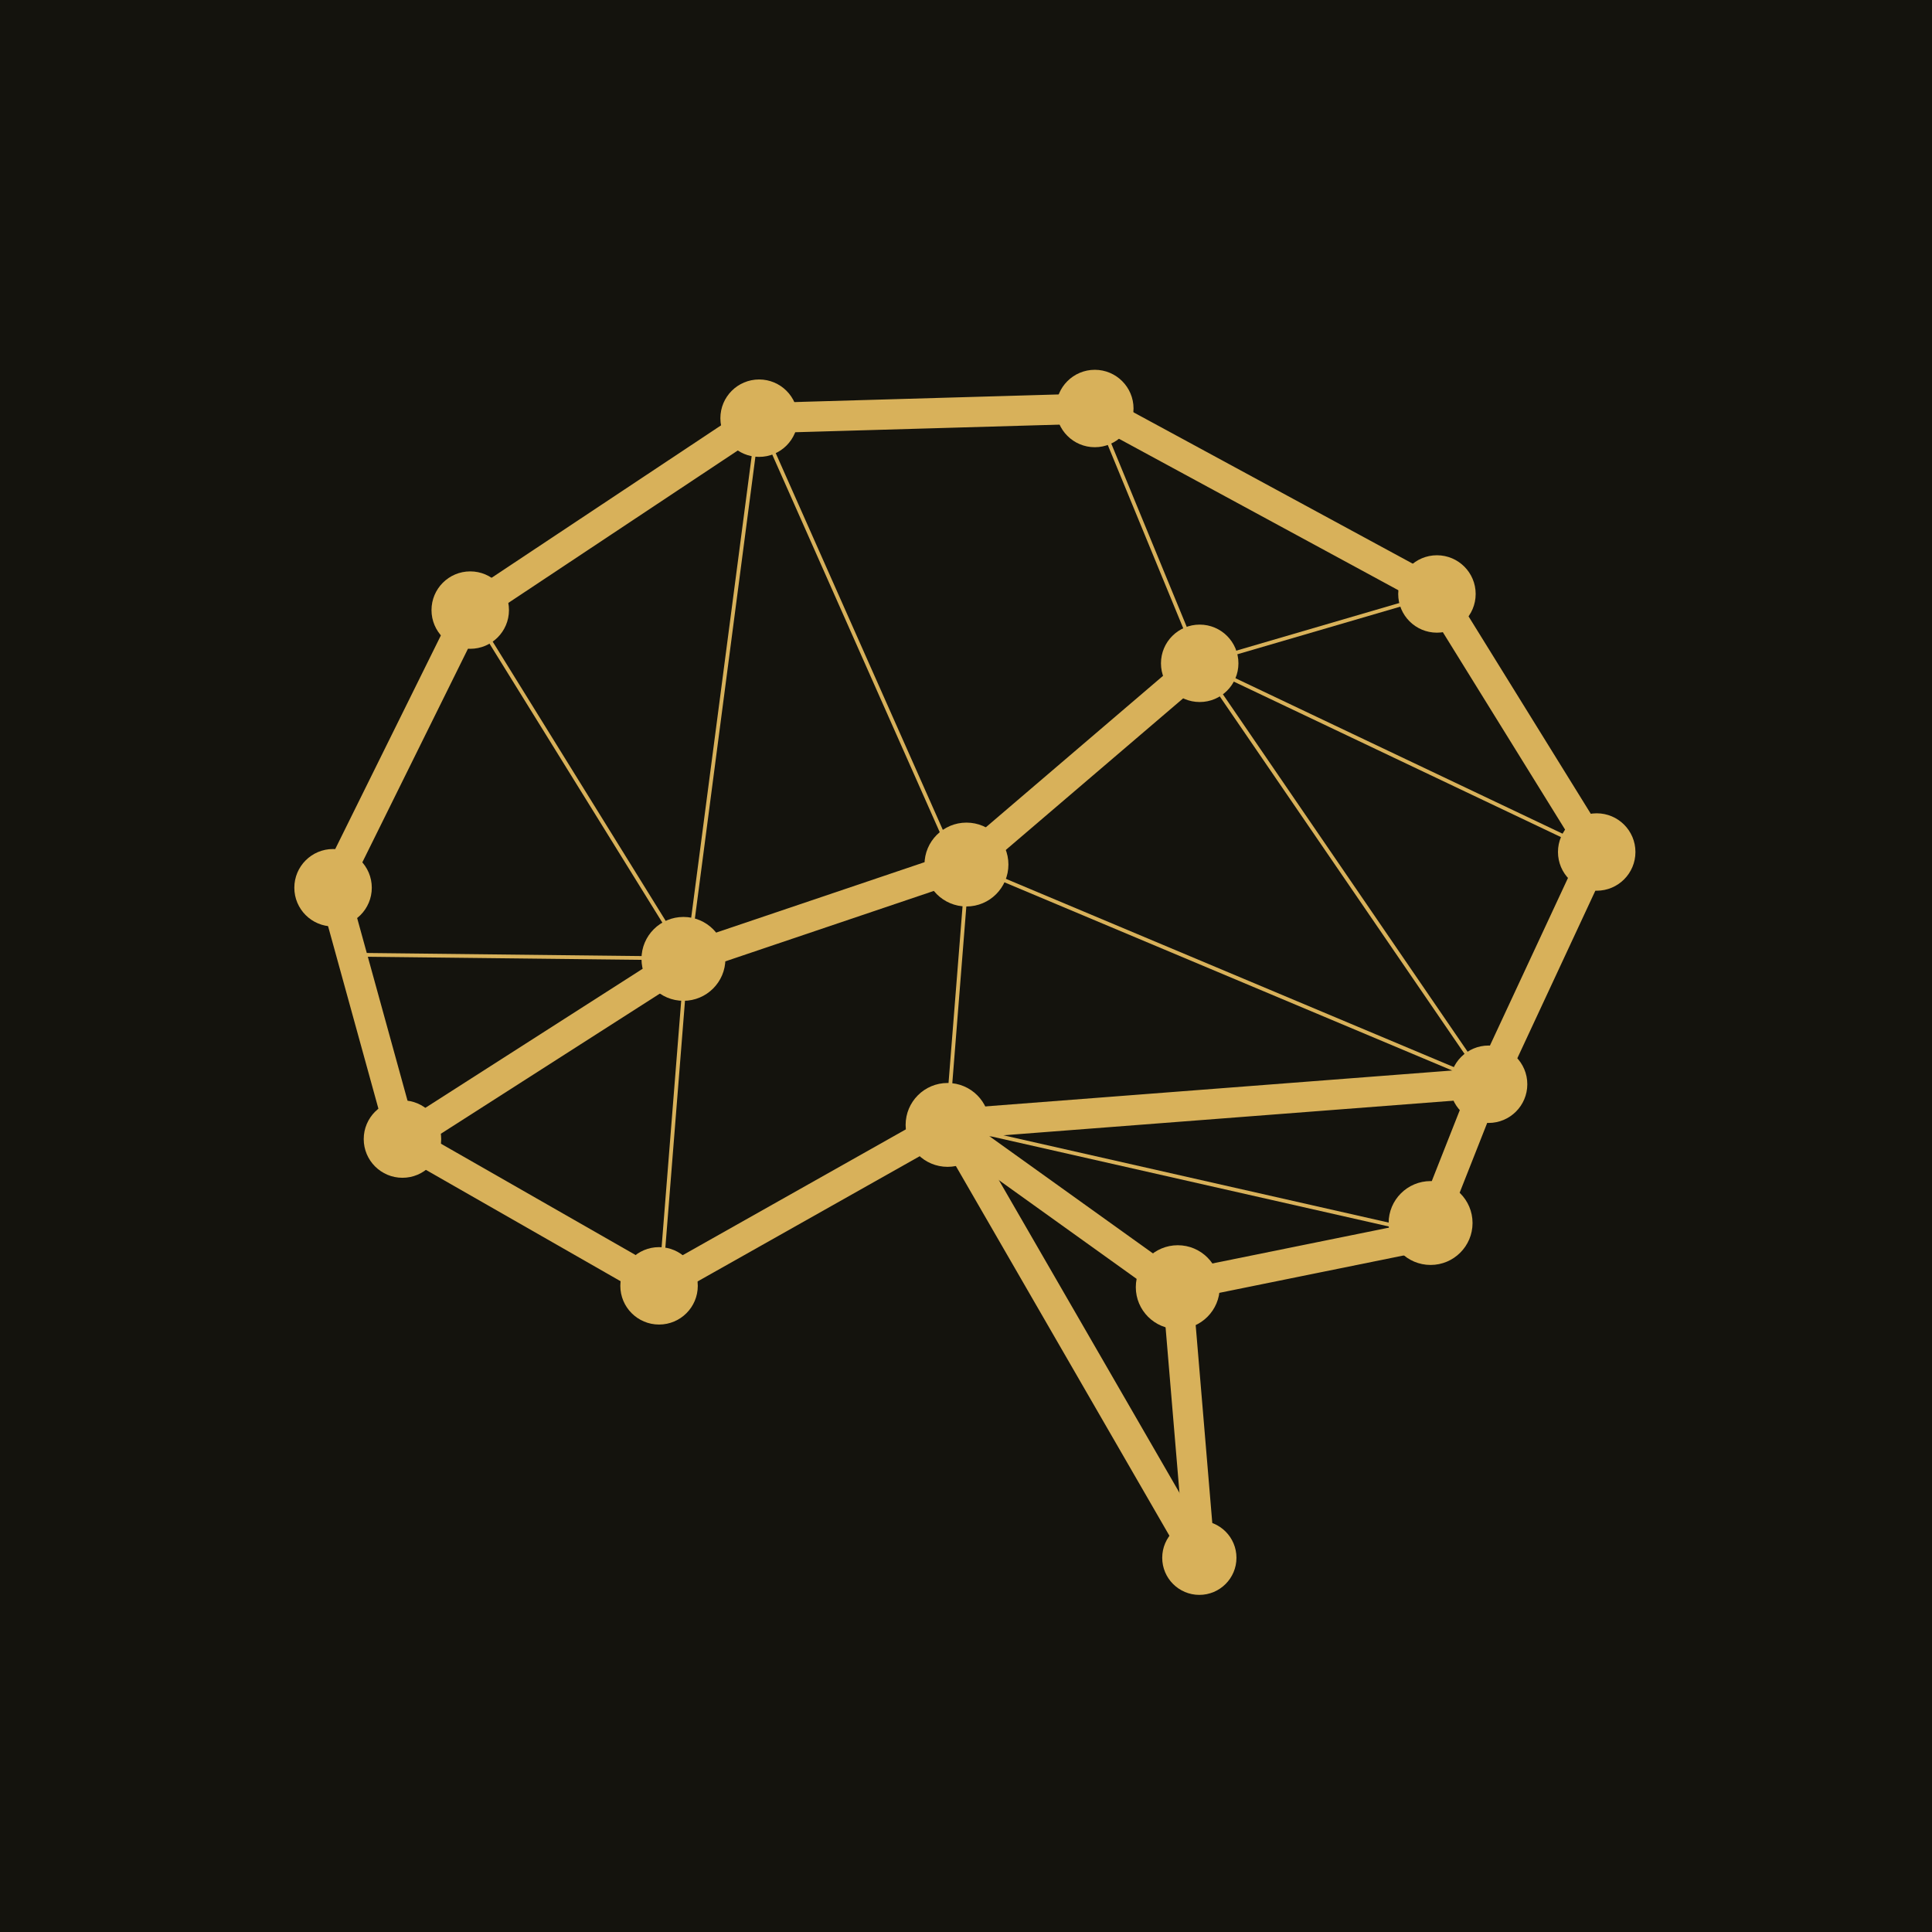
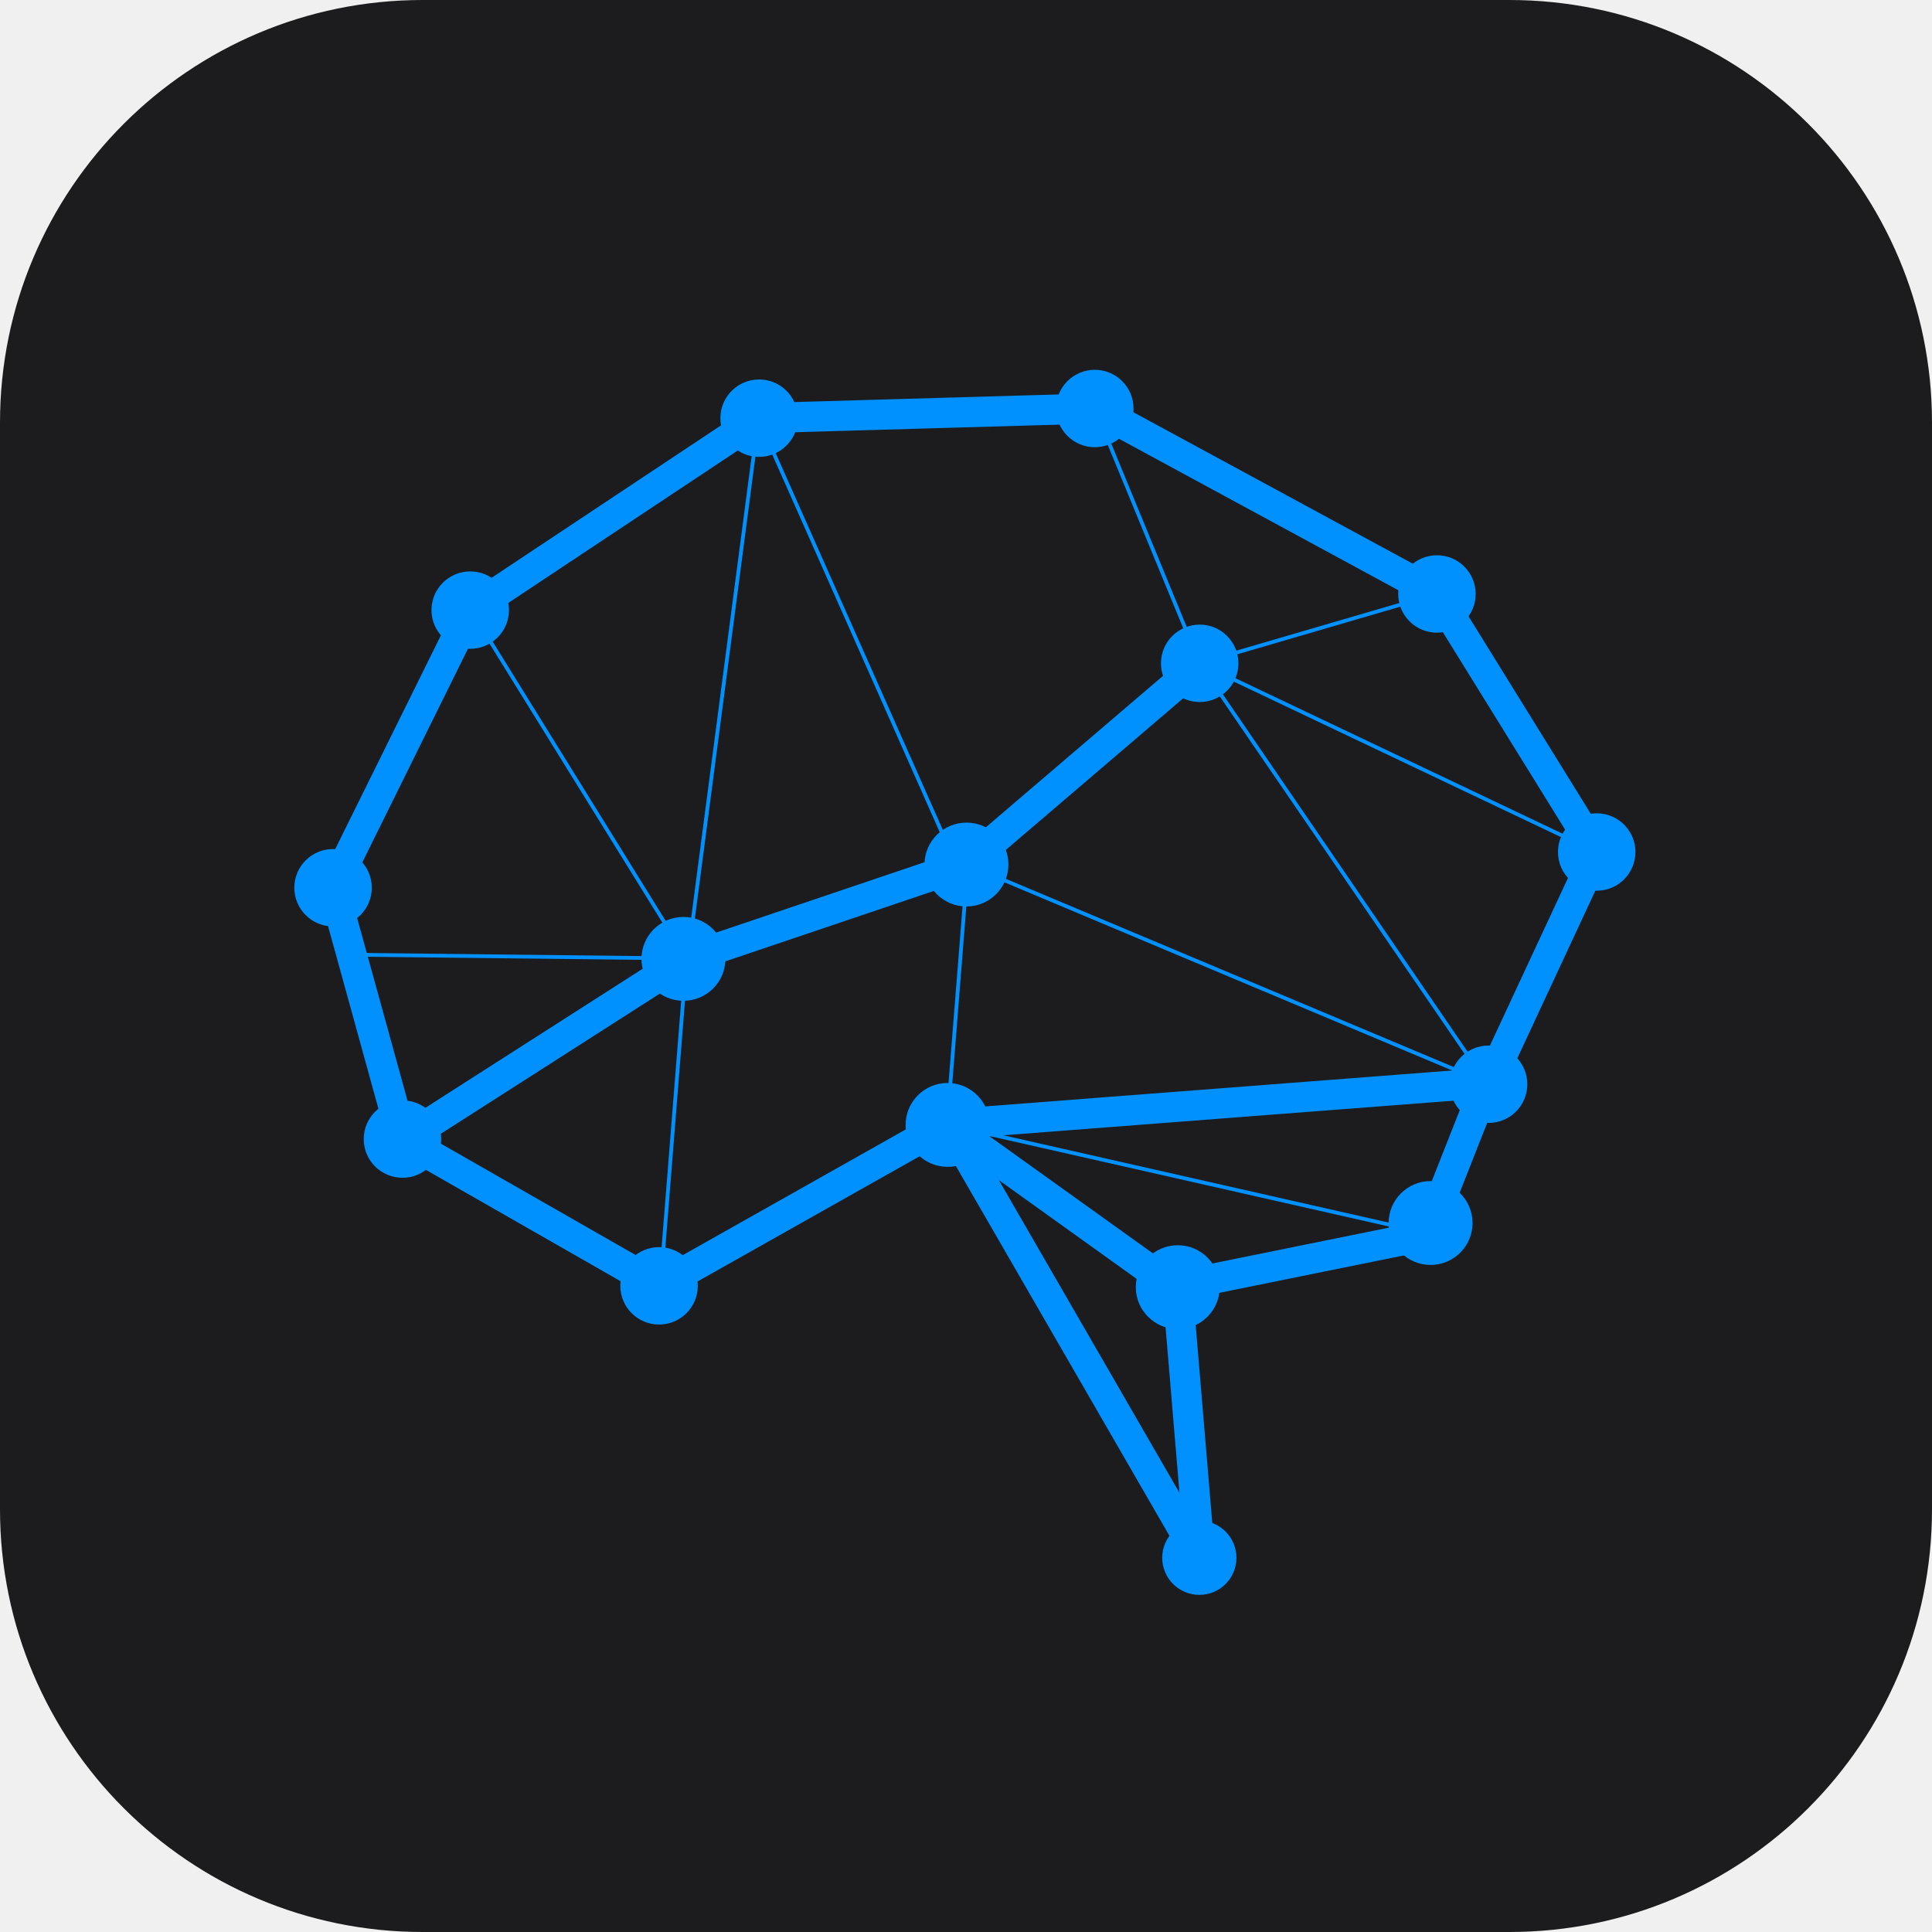
<svg xmlns="http://www.w3.org/2000/svg" width="512" height="512" viewBox="0 0 512 512" fill="none">
  <g clip-path="url(#clip0_17_6)">
-     <path d="M512 0H0V512H512V0Z" fill="#14130D" />
-     <path d="M201.174 110.822L290.133 108.257" stroke="#D8B15A" stroke-width="8" stroke-linecap="round" />
-     <path d="M201.174 110.822L124.618 161.682" stroke="#D8B15A" stroke-width="8" stroke-linecap="round" />
-     <path d="M201 111L182 256" stroke="#D8B15A" stroke-linecap="round" />
-     <path d="M318 176L256 229" stroke="#D8B15A" stroke-width="8" stroke-linecap="round" />
-     <path d="M201 111L256 235" stroke="#D8B15A" stroke-linecap="round" />
-     <path d="M251 298L256 235" stroke="#D8B15A" stroke-linecap="round" />
-     <path d="M125 162L182 254" stroke="#D8B15A" stroke-linecap="round" />
-     <path d="M93 253L182 254" stroke="#D8B15A" stroke-linecap="round" />
-     <path d="M182 253L175 341" stroke="#D8B15A" stroke-linecap="round" />
-     <path d="M290.133 108.257L380.802 157.408" stroke="#D8B15A" stroke-width="8" stroke-linecap="round" />
-     <path d="M290.133 108.257L317.932 175.786" stroke="#D8B15A" stroke-linecap="round" />
-     <path d="M124.618 161.682L88.264 235.194" stroke="#D8B15A" stroke-width="8" stroke-linecap="round" />
-     <path d="M380.802 157.408L317.932 175.786" stroke="#D8B15A" stroke-linecap="round" />
-     <path d="M380.802 157.408L423.144 225.791" stroke="#D8B15A" stroke-width="8" stroke-linecap="round" />
-     <path d="M318 176L394 287" stroke="#D8B15A" stroke-linecap="round" />
-     <path d="M256 229L394 287" stroke="#D8B15A" stroke-linecap="round" />
-     <path d="M379 327L251 298" stroke="#D8B15A" stroke-linecap="round" />
-     <path d="M317.932 175.786L423.143 225.791" stroke="#D8B15A" stroke-linecap="round" />
-     <path d="M88.264 235.194L106.655 301.867" stroke="#D8B15A" stroke-width="8" stroke-linecap="round" />
-     <path d="M423.144 225.791L394.488 287.336" stroke="#D8B15A" stroke-width="8" stroke-linecap="round" />
-     <path d="M182 254L107 302" stroke="#D8B15A" stroke-width="8" stroke-linecap="round" />
-     <path d="M256 229L182 254" stroke="#D8B15A" stroke-width="8" stroke-linecap="round" />
-     <path d="M394 287L251 298" stroke="#D8B15A" stroke-width="8" stroke-linecap="round" />
-     <path d="M394 287L379 325" stroke="#D8B15A" stroke-width="8" stroke-linecap="round" />
-     <path d="M106.655 301.867L174.657 340.76" stroke="#D8B15A" stroke-width="8" stroke-linecap="round" />
-     <path d="M250.5 298L174.657 340.76" stroke="#D8B15A" stroke-width="8" stroke-linecap="round" />
-     <path d="M251 298L311 341" stroke="#D8B15A" stroke-width="8" stroke-linecap="round" />
-     <path d="M251 297L318 413" stroke="#D8B15A" stroke-width="8" stroke-linecap="round" />
-     <path d="M312 341L318 412.5" stroke="#D8B15A" stroke-width="8" stroke-linecap="round" />
-     <path d="M311 341L380 327" stroke="#D8B15A" stroke-width="8" stroke-linecap="round" />
-     <path d="M201.174 121.079C206.843 121.079 211.438 116.487 211.438 110.822C211.438 105.157 206.843 100.564 201.174 100.564C195.505 100.564 190.909 105.157 190.909 110.822C190.909 116.487 195.505 121.079 201.174 121.079Z" fill="#D8B15A" />
-     <path d="M290.133 118.515C295.802 118.515 300.397 113.923 300.397 108.257C300.397 102.592 295.802 98 290.133 98C284.464 98 279.868 102.592 279.868 108.257C279.868 113.923 284.464 118.515 290.133 118.515Z" fill="#D8B15A" />
-     <path d="M124.618 171.939C130.287 171.939 134.882 167.347 134.882 161.682C134.882 156.017 130.287 151.424 124.618 151.424C118.949 151.424 114.353 156.017 114.353 161.682C114.353 167.347 118.949 171.939 124.618 171.939Z" fill="#D8B15A" />
-     <path d="M380.802 167.665C386.471 167.665 391.067 163.073 391.067 157.408C391.067 151.743 386.471 147.15 380.802 147.15C375.134 147.15 370.538 151.743 370.538 157.408C370.538 163.073 375.134 167.665 380.802 167.665Z" fill="#D8B15A" />
-     <path d="M317.932 186.043C323.601 186.043 328.197 181.451 328.197 175.786C328.197 170.121 323.601 165.528 317.932 165.528C312.264 165.528 307.668 170.121 307.668 175.786C307.668 181.451 312.264 186.043 317.932 186.043Z" fill="#D8B15A" />
-     <path d="M88.264 245.515C93.933 245.515 98.529 240.923 98.529 235.257C98.529 229.592 93.933 225 88.264 225C82.596 225 78 229.592 78 235.257C78 240.923 82.596 245.515 88.264 245.515Z" fill="#D8B15A" />
-     <path d="M423.144 236.048C428.812 236.048 433.408 231.456 433.408 225.791C433.408 220.126 428.812 215.534 423.144 215.534C417.475 215.534 412.879 220.126 412.879 225.791C412.879 231.456 417.475 236.048 423.144 236.048Z" fill="#D8B15A" />
-     <path d="M181.12 265.225C187.261 265.225 192.24 260.249 192.24 254.112C192.24 247.975 187.261 243 181.12 243C174.979 243 170 247.975 170 254.112C170 260.249 174.979 265.225 181.12 265.225Z" fill="#D8B15A" />
-     <path d="M256.12 240.225C262.261 240.225 267.24 235.249 267.24 229.112C267.24 222.975 262.261 218 256.12 218C249.979 218 245 222.975 245 229.112C245 235.249 249.979 240.225 256.12 240.225Z" fill="#D8B15A" />
-     <path d="M394.488 297.593C400.157 297.593 404.753 293.001 404.753 287.336C404.753 281.671 400.157 277.078 394.488 277.078C388.82 277.078 384.224 281.671 384.224 287.336C384.224 293.001 388.82 297.593 394.488 297.593Z" fill="#D8B15A" />
-     <path d="M106.655 312.125C112.324 312.125 116.92 307.532 116.92 301.867C116.92 296.202 112.324 291.61 106.655 291.61C100.986 291.61 96.391 296.202 96.391 301.867C96.391 307.532 100.986 312.125 106.655 312.125Z" fill="#D8B15A" />
-     <path d="M251.12 309.225C257.261 309.225 262.24 304.249 262.24 298.112C262.24 291.975 257.261 287 251.12 287C244.979 287 240 291.975 240 298.112C240 304.249 244.979 309.225 251.12 309.225Z" fill="#D8B15A" />
-     <path d="M174.657 351.018C180.326 351.018 184.922 346.425 184.922 340.76C184.922 335.095 180.326 330.503 174.657 330.503C168.988 330.503 164.393 335.095 164.393 340.76C164.393 346.425 168.988 351.018 174.657 351.018Z" fill="#D8B15A" />
-     <path d="M312.12 352.225C318.261 352.225 323.24 347.249 323.24 341.112C323.24 334.975 318.261 330 312.12 330C305.979 330 301 334.975 301 341.112C301 347.249 305.979 352.225 312.12 352.225Z" fill="#D8B15A" />
-     <path d="M379.12 335.225C385.261 335.225 390.24 330.249 390.24 324.112C390.24 317.975 385.261 313 379.12 313C372.979 313 368 317.975 368 324.112C368 330.249 372.979 335.225 379.12 335.225Z" fill="#D8B15A" />
-     <path d="M317.837 422.66C323.27 422.66 327.674 418.259 327.674 412.83C327.674 407.401 323.27 403 317.837 403C312.404 403 308 407.401 308 412.83C308 418.259 312.404 422.66 317.837 422.66Z" fill="#D8B15A" />
+     <rect width="512" height="512" rx="112" fill="#1c1c1e" />
+     <path d="M201.174 110.822L290.133 108.257" stroke="#0091ff" stroke-width="8" stroke-linecap="round" />
+     <path d="M201.174 110.822L124.618 161.682" stroke="#0091ff" stroke-width="8" stroke-linecap="round" />
+     <path d="M201 111L182 256" stroke="#0091ff" stroke-linecap="round" />
+     <path d="M318 176L256 229" stroke="#0091ff" stroke-width="8" stroke-linecap="round" />
+     <path d="M201 111L256 235" stroke="#0091ff" stroke-linecap="round" />
+     <path d="M251 298L256 235" stroke="#0091ff" stroke-linecap="round" />
+     <path d="M125 162L182 254" stroke="#0091ff" stroke-linecap="round" />
+     <path d="M93 253L182 254" stroke="#0091ff" stroke-linecap="round" />
+     <path d="M182 253L175 341" stroke="#0091ff" stroke-linecap="round" />
+     <path d="M290.133 108.257L380.802 157.408" stroke="#0091ff" stroke-width="8" stroke-linecap="round" />
+     <path d="M290.133 108.257L317.932 175.786" stroke="#0091ff" stroke-linecap="round" />
+     <path d="M124.618 161.682L88.264 235.194" stroke="#0091ff" stroke-width="8" stroke-linecap="round" />
+     <path d="M380.802 157.408L317.932 175.786" stroke="#0091ff" stroke-linecap="round" />
+     <path d="M380.802 157.408L423.144 225.791" stroke="#0091ff" stroke-width="8" stroke-linecap="round" />
+     <path d="M318 176L394 287" stroke="#0091ff" stroke-linecap="round" />
+     <path d="M256 229L394 287" stroke="#0091ff" stroke-linecap="round" />
+     <path d="M379 327L251 298" stroke="#0091ff" stroke-linecap="round" />
+     <path d="M317.932 175.786L423.143 225.791" stroke="#0091ff" stroke-linecap="round" />
+     <path d="M88.264 235.194L106.655 301.867" stroke="#0091ff" stroke-width="8" stroke-linecap="round" />
+     <path d="M423.144 225.791L394.488 287.336" stroke="#0091ff" stroke-width="8" stroke-linecap="round" />
+     <path d="M182 254L107 302" stroke="#0091ff" stroke-width="8" stroke-linecap="round" />
+     <path d="M256 229L182 254" stroke="#0091ff" stroke-width="8" stroke-linecap="round" />
+     <path d="M394 287L251 298" stroke="#0091ff" stroke-width="8" stroke-linecap="round" />
+     <path d="M394 287L379 325" stroke="#0091ff" stroke-width="8" stroke-linecap="round" />
+     <path d="M106.655 301.867L174.657 340.76" stroke="#0091ff" stroke-width="8" stroke-linecap="round" />
+     <path d="M250.5 298L174.657 340.76" stroke="#0091ff" stroke-width="8" stroke-linecap="round" />
+     <path d="M251 298L311 341" stroke="#0091ff" stroke-width="8" stroke-linecap="round" />
+     <path d="M251 297L318 413" stroke="#0091ff" stroke-width="8" stroke-linecap="round" />
+     <path d="M312 341L318 412.5" stroke="#0091ff" stroke-width="8" stroke-linecap="round" />
+     <path d="M311 341L380 327" stroke="#0091ff" stroke-width="8" stroke-linecap="round" />
+     <path d="M201.174 121.079C206.843 121.079 211.438 116.487 211.438 110.822C211.438 105.157 206.843 100.564 201.174 100.564C195.505 100.564 190.909 105.157 190.909 110.822C190.909 116.487 195.505 121.079 201.174 121.079Z" fill="#0091ff" />
+     <path d="M290.133 118.515C295.802 118.515 300.397 113.923 300.397 108.257C300.397 102.592 295.802 98 290.133 98C284.464 98 279.868 102.592 279.868 108.257C279.868 113.923 284.464 118.515 290.133 118.515Z" fill="#0091ff" />
+     <path d="M124.618 171.939C130.287 171.939 134.882 167.347 134.882 161.682C134.882 156.017 130.287 151.424 124.618 151.424C118.949 151.424 114.353 156.017 114.353 161.682C114.353 167.347 118.949 171.939 124.618 171.939Z" fill="#0091ff" />
+     <path d="M380.802 167.665C386.471 167.665 391.067 163.073 391.067 157.408C391.067 151.743 386.471 147.15 380.802 147.15C375.134 147.15 370.538 151.743 370.538 157.408C370.538 163.073 375.134 167.665 380.802 167.665Z" fill="#0091ff" />
+     <path d="M317.932 186.043C323.601 186.043 328.197 181.451 328.197 175.786C328.197 170.121 323.601 165.528 317.932 165.528C312.264 165.528 307.668 170.121 307.668 175.786C307.668 181.451 312.264 186.043 317.932 186.043Z" fill="#0091ff" />
+     <path d="M88.264 245.515C93.933 245.515 98.529 240.923 98.529 235.257C98.529 229.592 93.933 225 88.264 225C82.596 225 78 229.592 78 235.257C78 240.923 82.596 245.515 88.264 245.515Z" fill="#0091ff" />
+     <path d="M423.144 236.048C428.812 236.048 433.408 231.456 433.408 225.791C433.408 220.126 428.812 215.534 423.144 215.534C417.475 215.534 412.879 220.126 412.879 225.791C412.879 231.456 417.475 236.048 423.144 236.048Z" fill="#0091ff" />
+     <path d="M181.12 265.225C187.261 265.225 192.24 260.249 192.24 254.112C192.24 247.975 187.261 243 181.12 243C174.979 243 170 247.975 170 254.112C170 260.249 174.979 265.225 181.12 265.225Z" fill="#0091ff" />
+     <path d="M256.12 240.225C262.261 240.225 267.24 235.249 267.24 229.112C267.24 222.975 262.261 218 256.12 218C249.979 218 245 222.975 245 229.112C245 235.249 249.979 240.225 256.12 240.225Z" fill="#0091ff" />
+     <path d="M394.488 297.593C400.157 297.593 404.753 293.001 404.753 287.336C404.753 281.671 400.157 277.078 394.488 277.078C388.82 277.078 384.224 281.671 384.224 287.336C384.224 293.001 388.82 297.593 394.488 297.593Z" fill="#0091ff" />
+     <path d="M106.655 312.125C112.324 312.125 116.92 307.532 116.92 301.867C116.92 296.202 112.324 291.61 106.655 291.61C100.986 291.61 96.391 296.202 96.391 301.867C96.391 307.532 100.986 312.125 106.655 312.125Z" fill="#0091ff" />
+     <path d="M251.12 309.225C257.261 309.225 262.24 304.249 262.24 298.112C262.24 291.975 257.261 287 251.12 287C244.979 287 240 291.975 240 298.112C240 304.249 244.979 309.225 251.12 309.225Z" fill="#0091ff" />
+     <path d="M174.657 351.018C180.326 351.018 184.922 346.425 184.922 340.76C184.922 335.095 180.326 330.503 174.657 330.503C168.988 330.503 164.393 335.095 164.393 340.76C164.393 346.425 168.988 351.018 174.657 351.018Z" fill="#0091ff" />
+     <path d="M312.12 352.225C318.261 352.225 323.24 347.249 323.24 341.112C323.24 334.975 318.261 330 312.12 330C305.979 330 301 334.975 301 341.112C301 347.249 305.979 352.225 312.12 352.225Z" fill="#0091ff" />
+     <path d="M379.12 335.225C385.261 335.225 390.24 330.249 390.24 324.112C390.24 317.975 385.261 313 379.12 313C372.979 313 368 317.975 368 324.112C368 330.249 372.979 335.225 379.12 335.225Z" fill="#0091ff" />
+     <path d="M317.837 422.66C323.27 422.66 327.674 418.259 327.674 412.83C327.674 407.401 323.27 403 317.837 403C312.404 403 308 407.401 308 412.83C308 418.259 312.404 422.66 317.837 422.66Z" fill="#0091ff" />
  </g>
  <defs>
    <clipPath id="clip0_17_6">
      <rect width="512" height="512" fill="white" />
    </clipPath>
  </defs>
</svg>
